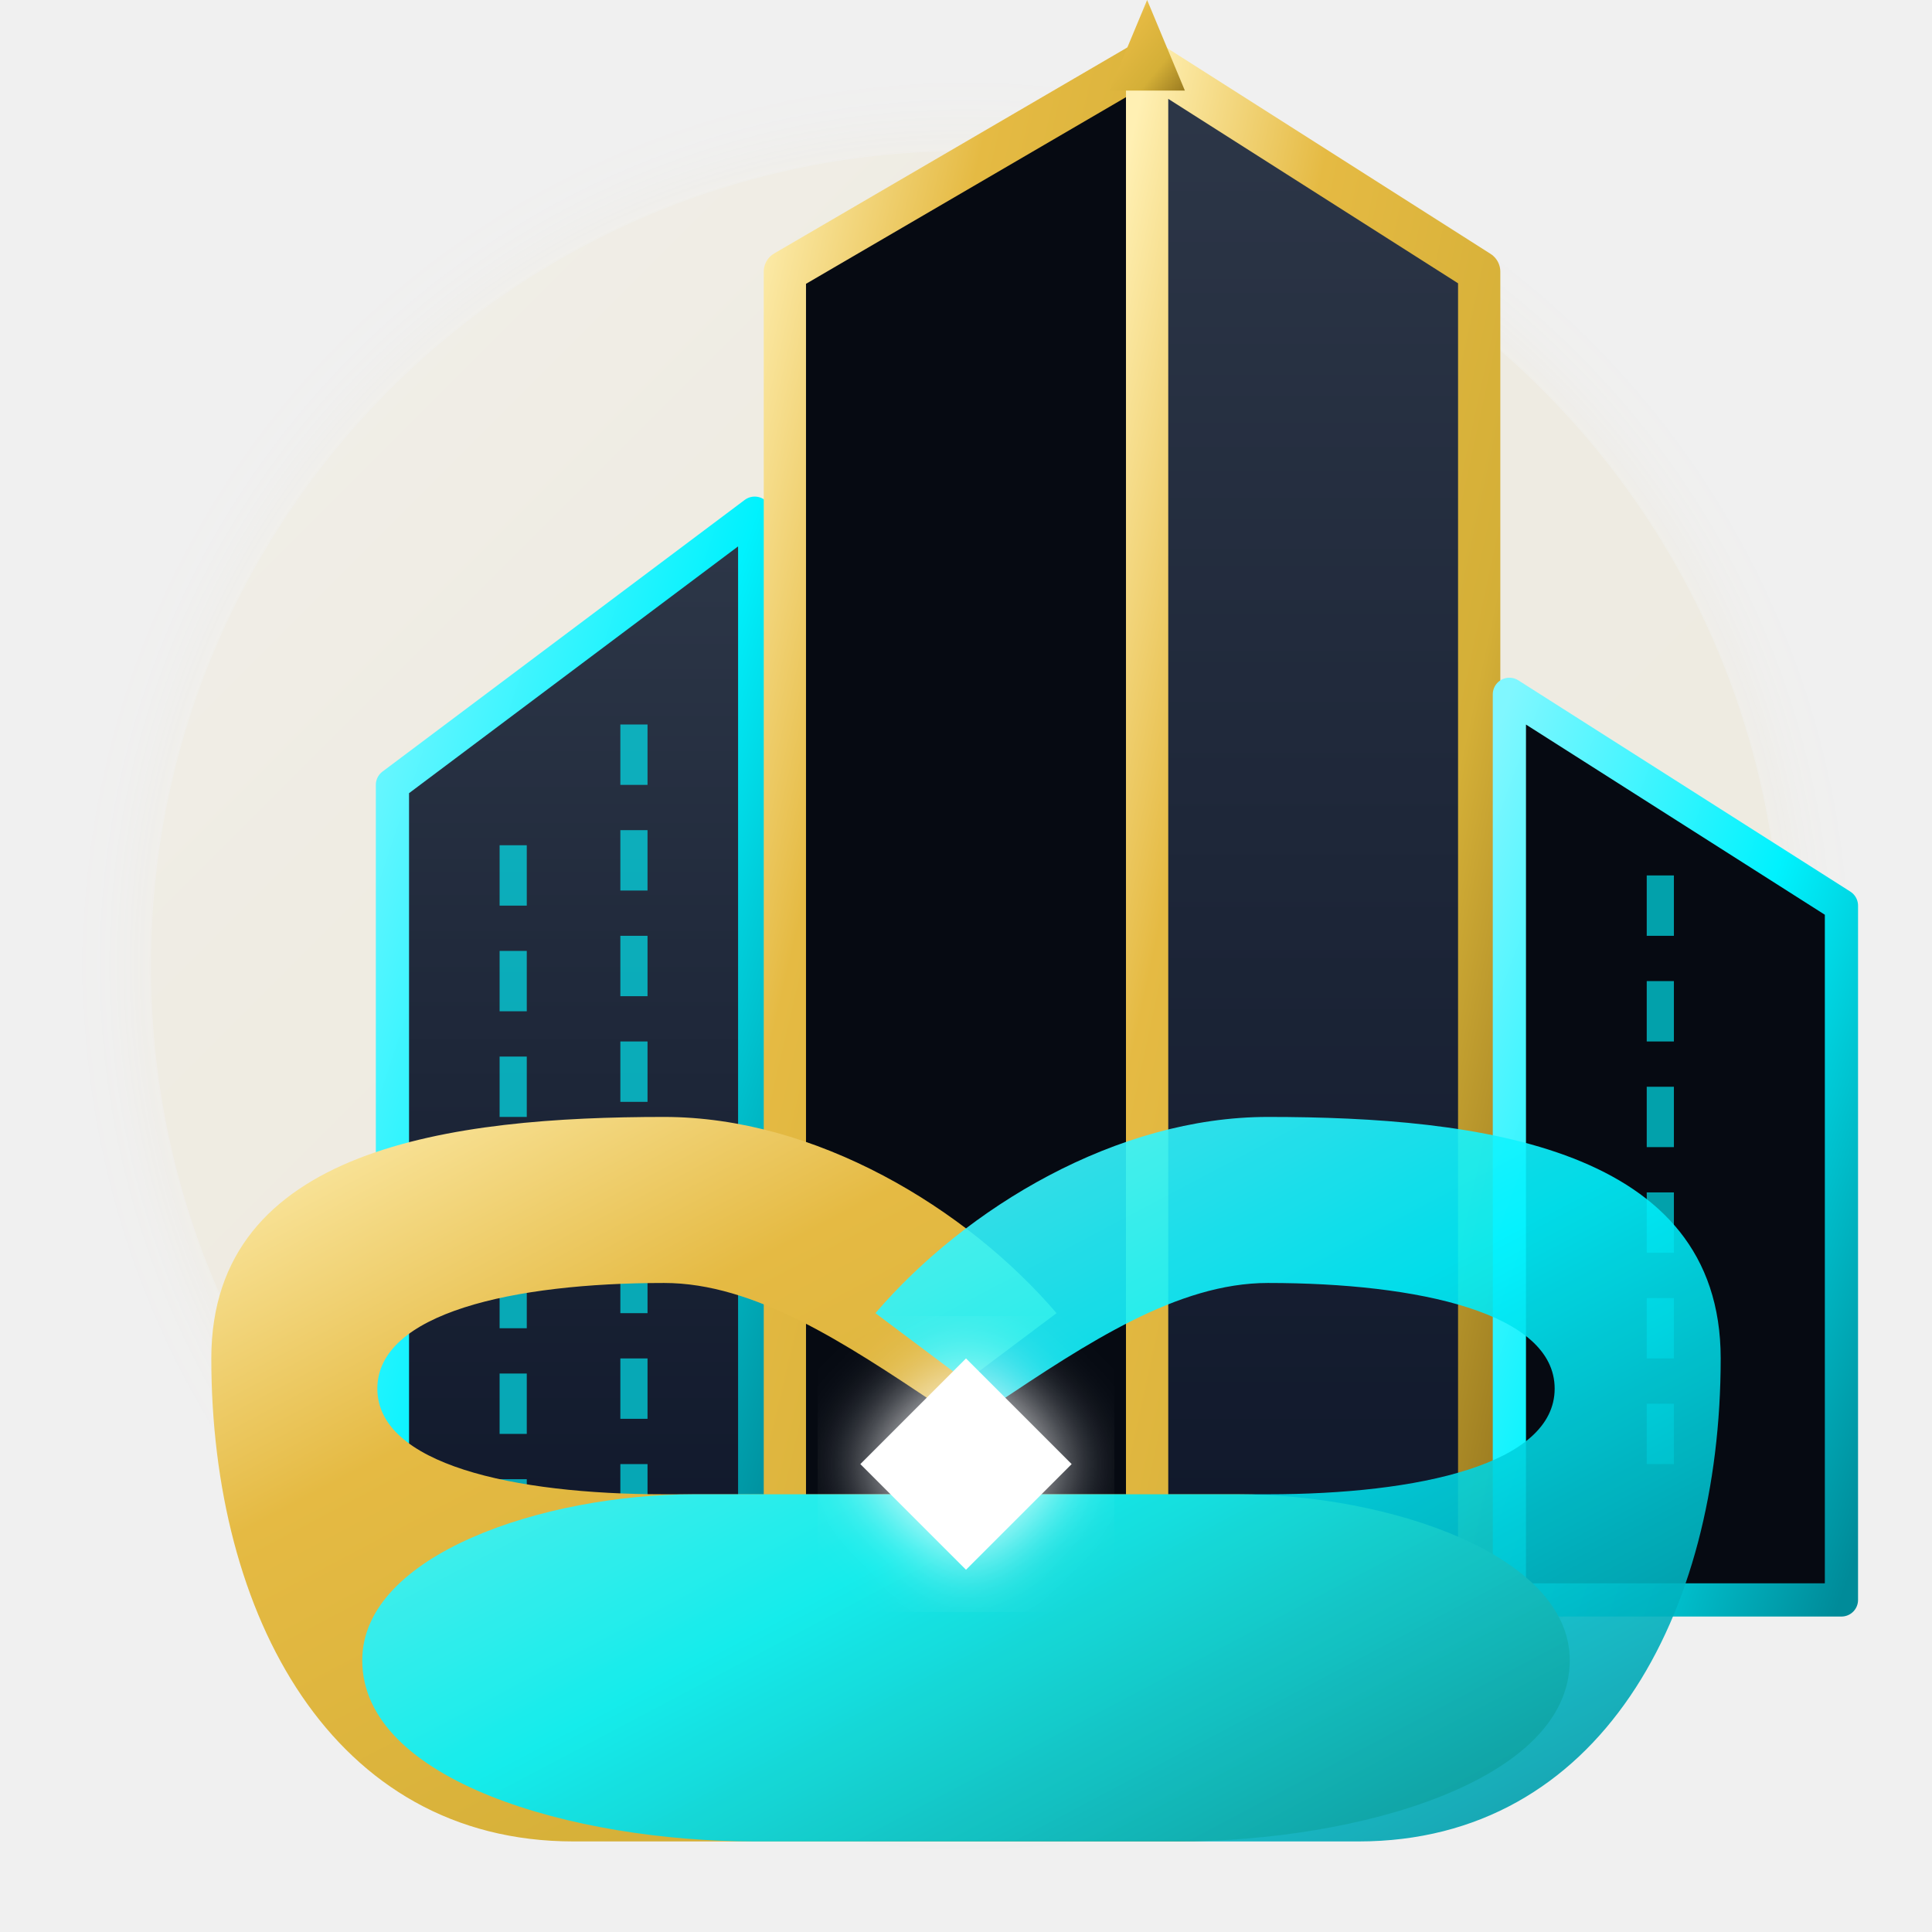
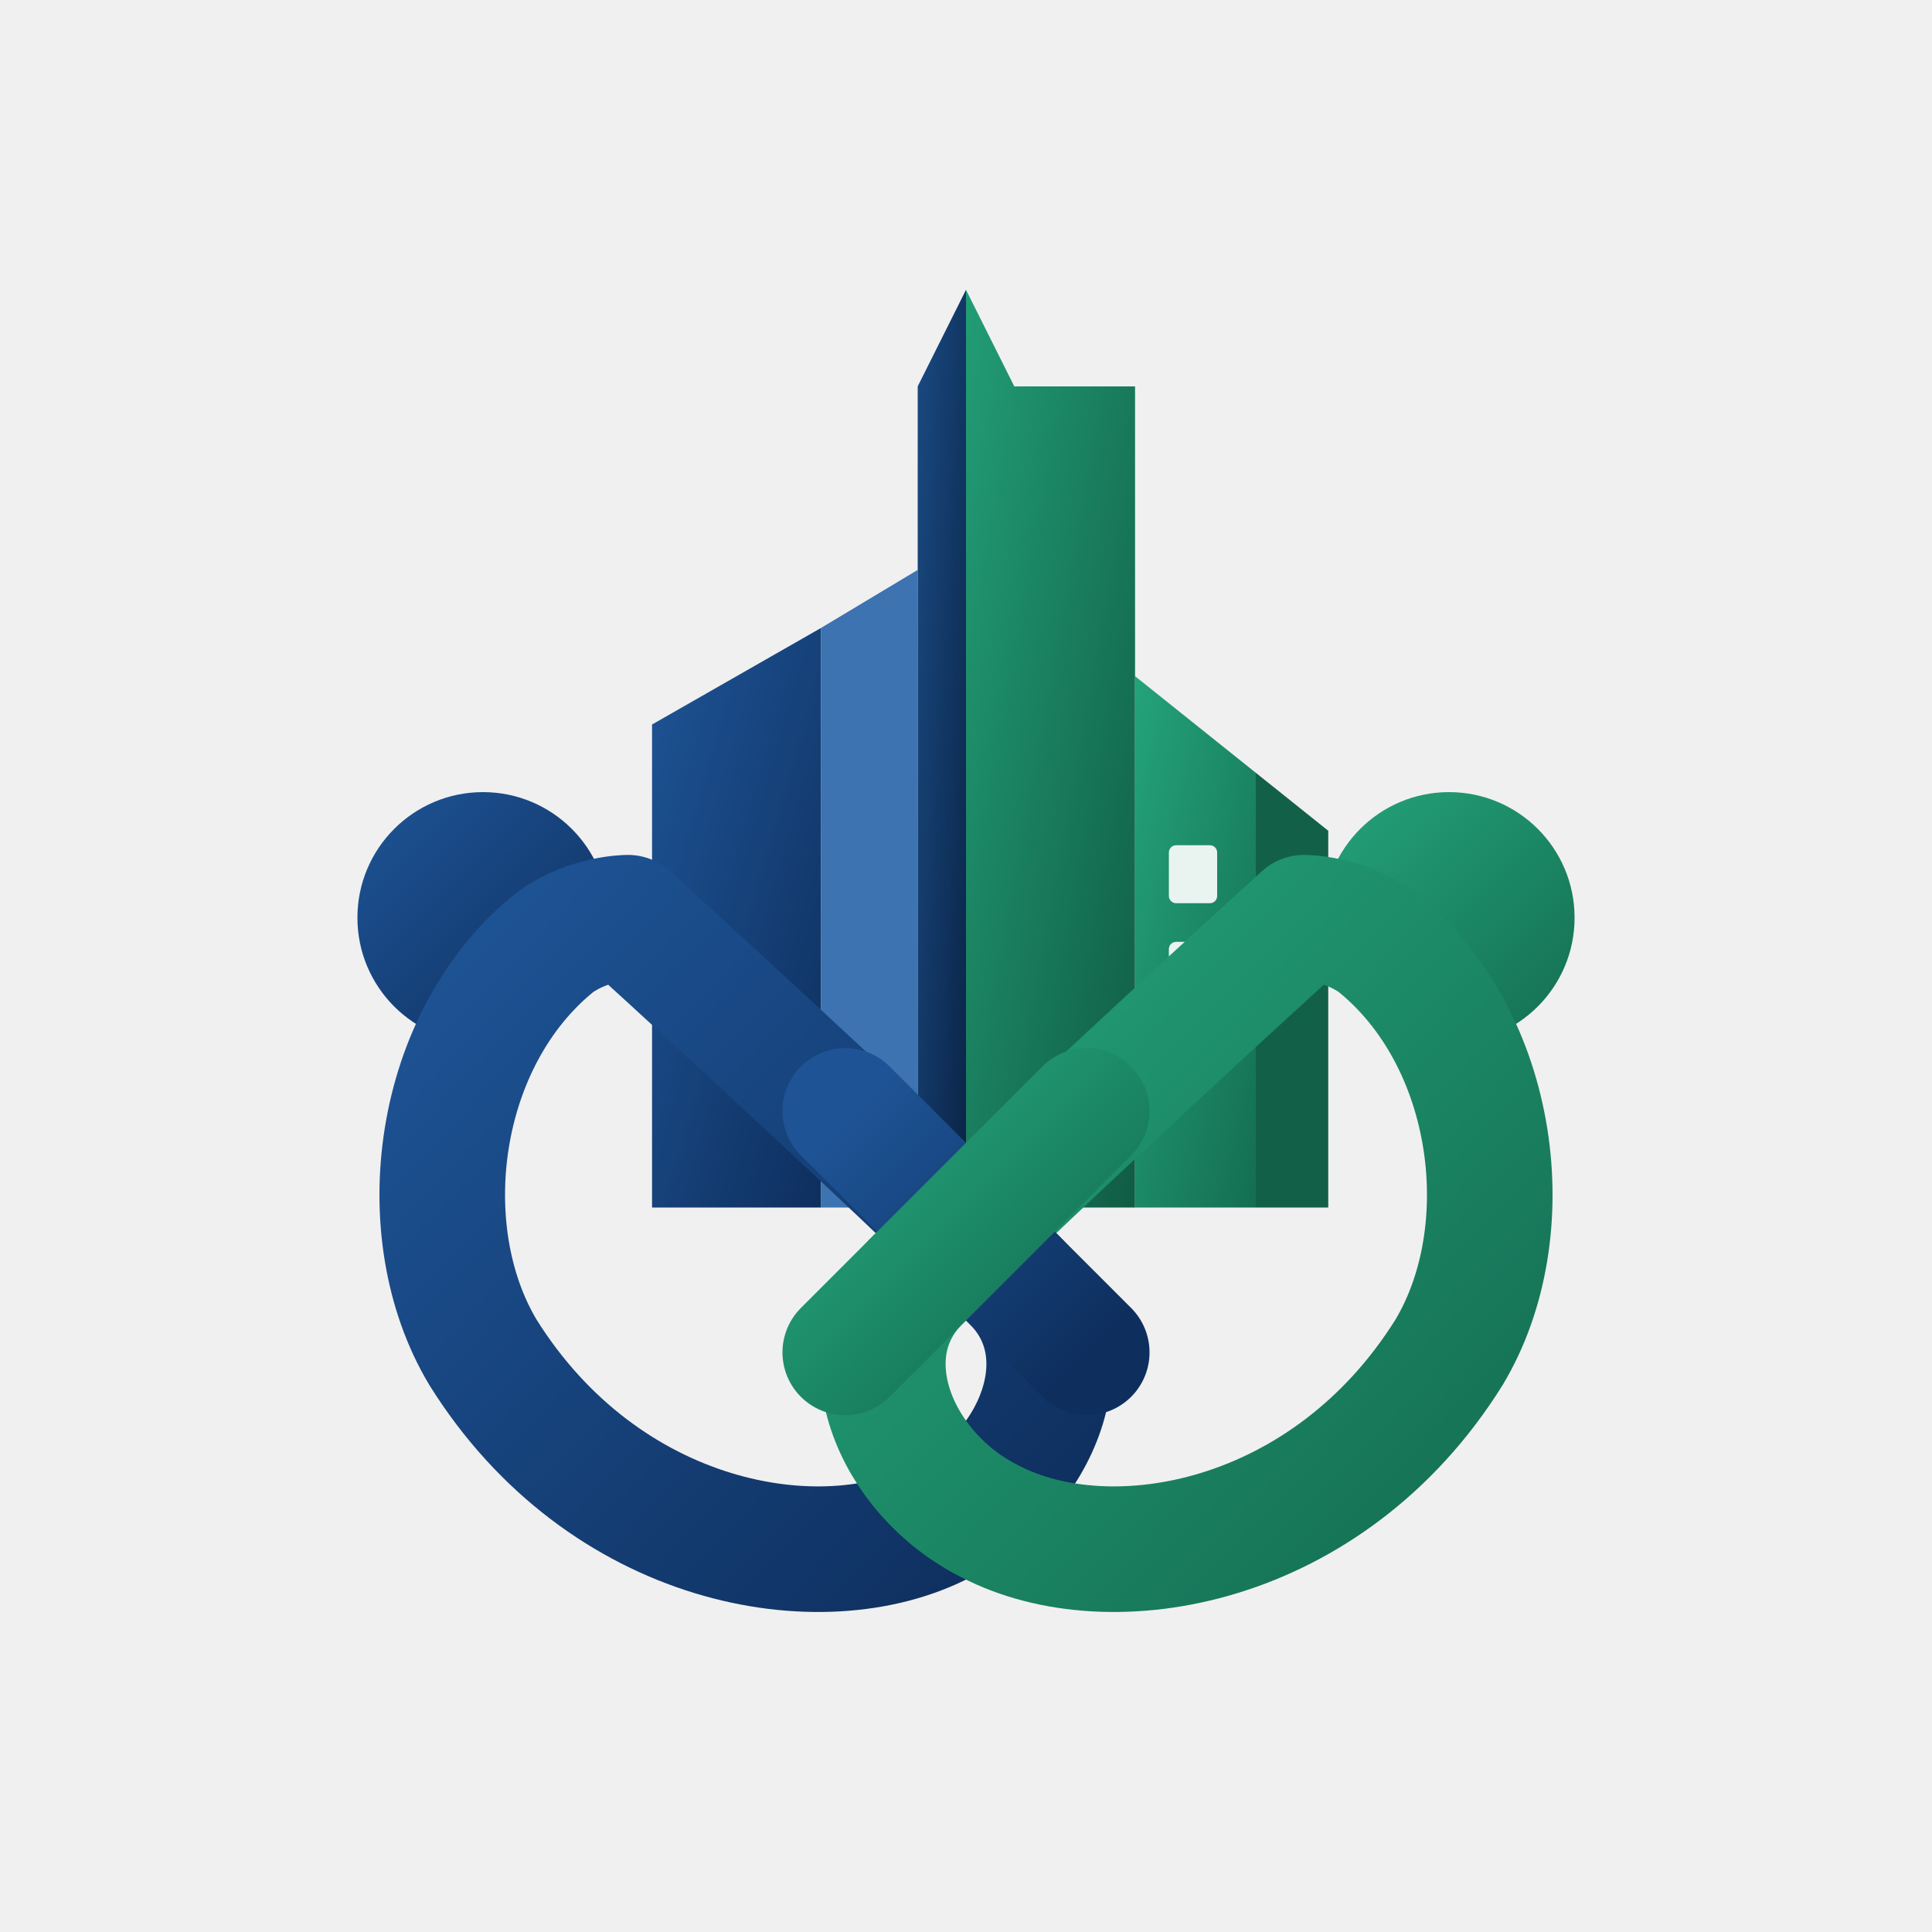
- <svg xmlns="http://www.w3.org/2000/svg" viewBox="0 0 128 128" width="100%" height="100%" fill="none">
+ <svg xmlns="http://www.w3.org/2000/svg" viewBox="0 0 400 400" width="100%" height="100%" fill="none">
  <defs>
-     <linearGradient id="iconGoldGrad" x1="0%" y1="0%" x2="100%" y2="100%">
-       <stop offset="0%" stop-color="#FFF0B3" />
-       <stop offset="30%" stop-color="#E5BA43" />
-       <stop offset="70%" stop-color="#D4AF37" />
-       <stop offset="100%" stop-color="#9A7B20" />
+     <linearGradient id="iconNavy" x1="0%" y1="0%" x2="100%" y2="100%">
+       <stop offset="0%" stop-color="#1E5496" />
+       <stop offset="100%" stop-color="#0E2F5E" />
    </linearGradient>
-     <linearGradient id="iconCyanGrad" x1="0%" y1="0%" x2="100%" y2="100%">
-       <stop offset="0%" stop-color="#80F7FF" />
-       <stop offset="50%" stop-color="#00F2FE" />
-       <stop offset="100%" stop-color="#008B99" />
+     <linearGradient id="iconTeal" x1="0%" y1="0%" x2="100%" y2="100%">
+       <stop offset="0%" stop-color="#24A37A" />
+       <stop offset="100%" stop-color="#146E52" />
    </linearGradient>
-     <linearGradient id="iconMetalGrad" x1="0%" y1="0%" x2="0%" y2="100%">
-       <stop offset="0%" stop-color="#2D3748" />
-       <stop offset="100%" stop-color="#0F172A" />
+     <linearGradient id="iconCenterLeft" x1="0%" y1="0%" x2="100%" y2="100%">
+       <stop offset="0%" stop-color="#1A4A82" />
+       <stop offset="100%" stop-color="#0A2447" />
    </linearGradient>
-     <filter id="iconGlow" x="-20%" y="-20%" width="140%" height="140%">
-       <feGaussianBlur stdDeviation="2.5" result="blur" />
-       <feComposite in="SourceGraphic" in2="blur" operator="over" />
-     </filter>
+     <linearGradient id="iconCenterRight" x1="0%" y1="0%" x2="100%" y2="100%">
+       <stop offset="0%" stop-color="#229D76" />
+       <stop offset="100%" stop-color="#105C44" />
+     </linearGradient>
  </defs>
-   <circle cx="64" cy="64" r="54" fill="url(#iconGoldGrad)" opacity="0.08" filter="url(#iconGlow)" />
-   <path d="M26 106 L26 52 L50 34 L50 106 Z" fill="url(#iconMetalGrad)" stroke="url(#iconCyanGrad)" stroke-width="2.2" stroke-linejoin="round" />
-   <line x1="34" y1="56" x2="34" y2="100" stroke="#00F2FE" stroke-width="1.8" opacity="0.65" stroke-dasharray="4 3" />
-   <line x1="42" y1="48" x2="42" y2="100" stroke="#00F2FE" stroke-width="1.8" opacity="0.65" stroke-dasharray="4 3" />
-   <path d="M52 106 L52 18 L76 4 L76 106 Z" fill="#060A12" stroke="url(#iconGoldGrad)" stroke-width="2.8" stroke-linejoin="round" />
-   <path d="M76 4 L98 18 L98 106 L76 106 Z" fill="url(#iconMetalGrad)" stroke="url(#iconGoldGrad)" stroke-width="2.8" stroke-linejoin="round" />
-   <polygon points="76,0 73.5,6 78.5,6" fill="url(#iconGoldGrad)" />
-   <line x1="64" y1="26" x2="64" y2="100" stroke="url(#iconGoldGrad)" stroke-width="2" opacity="0.8" stroke-dasharray="5 3" />
-   <line x1="86" y1="26" x2="86" y2="100" stroke="url(#iconGoldGrad)" stroke-width="2" opacity="0.8" stroke-dasharray="5 3" />
-   <path d="M100 106 L100 46 L122 60 L122 106 Z" fill="#060A12" stroke="url(#iconCyanGrad)" stroke-width="2.2" stroke-linejoin="round" />
-   <line x1="110" y1="58" x2="110" y2="100" stroke="#00F2FE" stroke-width="1.8" opacity="0.65" stroke-dasharray="4 3" />
-   <path d="M14 90 C14 76 30 74 44 74 C54 74 64 80 70 87 L62 93 C56 89 50 85 44 85 C34 85 25 87 25 92 C25 97 34 99 44 99 L82 99 C92 99 104 103 104 110 C104 118 90 122 78 122 L38 122 C22 122 14 107 14 90 Z" fill="url(#iconGoldGrad)" />
-   <path d="M114 90 C114 76 98 74 84 74 C74 74 64 80 58 87 L66 93 C72 89 78 85 84 85 C94 85 103 87 103 92 C103 97 94 99 84 99 L46 99 C36 99 24 103 24 110 C24 118 38 122 50 122 L90 122 C106 122 114 107 114 90 Z" fill="url(#iconCyanGrad)" opacity="0.9" />
-   <polygon points="64,90 71,97 64,104 57,97" fill="#FFFFFF" filter="url(#iconGlow)" />
+   <g transform="translate(0, 10)">
+     <path d="M135 240 L135 140 L170 120 L170 240 Z" fill="url(#iconNavy)" />
+     <path d="M170 120 L190 108 L190 240 L170 240 Z" fill="#2965A8" opacity="0.9" />
+     <path d="M190 70 L200 50 L200 240 L190 240 Z" fill="url(#iconCenterLeft)" />
+     <path d="M200 50 L210 70 L235 70 L235 240 L200 240 Z" fill="url(#iconCenterRight)" />
+     <path d="M235 130 L260 150 L260 240 L235 240 Z" fill="url(#iconTeal)" />
+     <path d="M260 150 L275 162 L275 240 L260 240 Z" fill="#136048" />
+     <rect x="242" y="165" width="10" height="12" rx="1.5" fill="#FFFFFF" opacity="0.9" />
+     <rect x="242" y="185" width="10" height="12" rx="1.5" fill="#FFFFFF" opacity="0.9" />
+     <circle cx="100" cy="180" r="26" fill="url(#iconNavy)" />
+     <circle cx="300" cy="180" r="26" fill="url(#iconTeal)" />
+     <path d="M130 180 C130 180 185 230 210 255 C225 270 215 295 195 305 C170 318 125 310 100 270 C85 245 90 205 115 185 C122 180 130 180 130 180 Z" fill="none" stroke="url(#iconNavy)" stroke-width="26" stroke-linecap="round" stroke-linejoin="round" />
+     <path d="M270 180 C270 180 215 230 190 255 C175 270 185 295 205 305 C230 318 275 310 300 270 C315 245 310 205 285 185 C278 180 270 180 270 180 Z" fill="none" stroke="url(#iconTeal)" stroke-width="26" stroke-linecap="round" stroke-linejoin="round" />
+     <path d="M175 220 L225 270" stroke="url(#iconNavy)" stroke-width="26" stroke-linecap="round" />
+     <path d="M225 220 L175 270" stroke="url(#iconTeal)" stroke-width="26" stroke-linecap="round" />
+   </g>
</svg>
